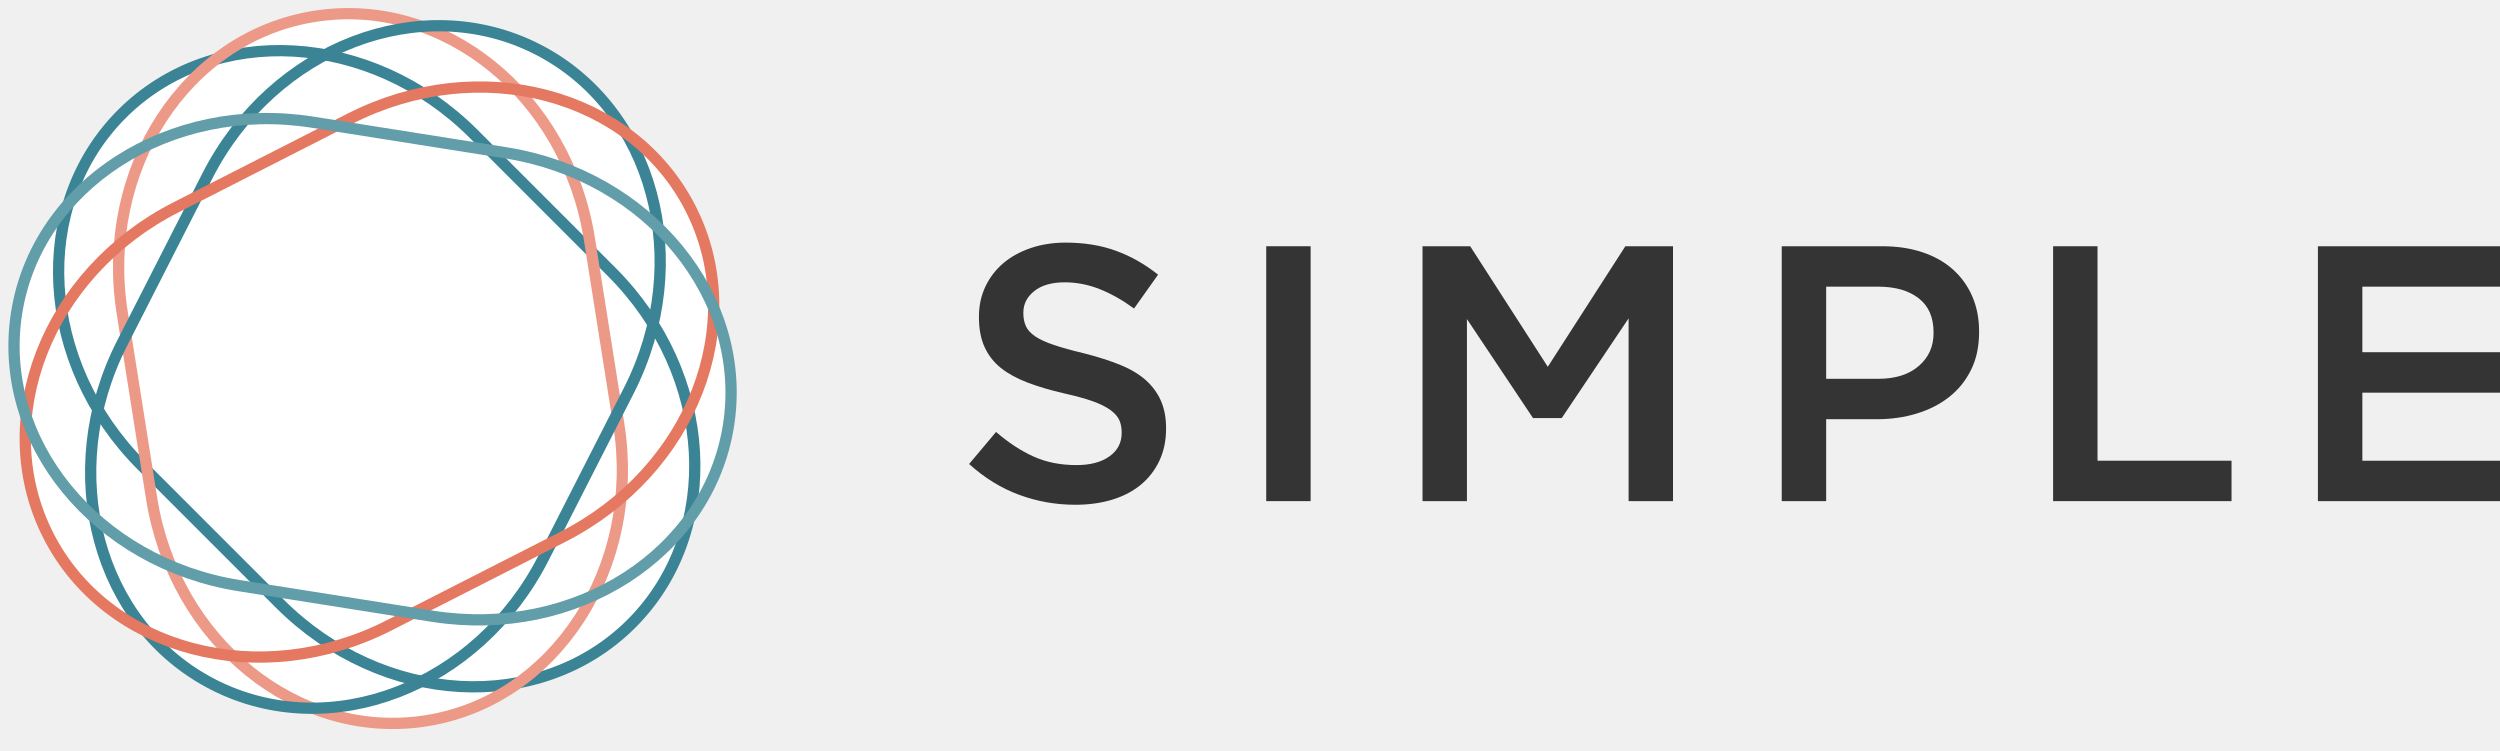
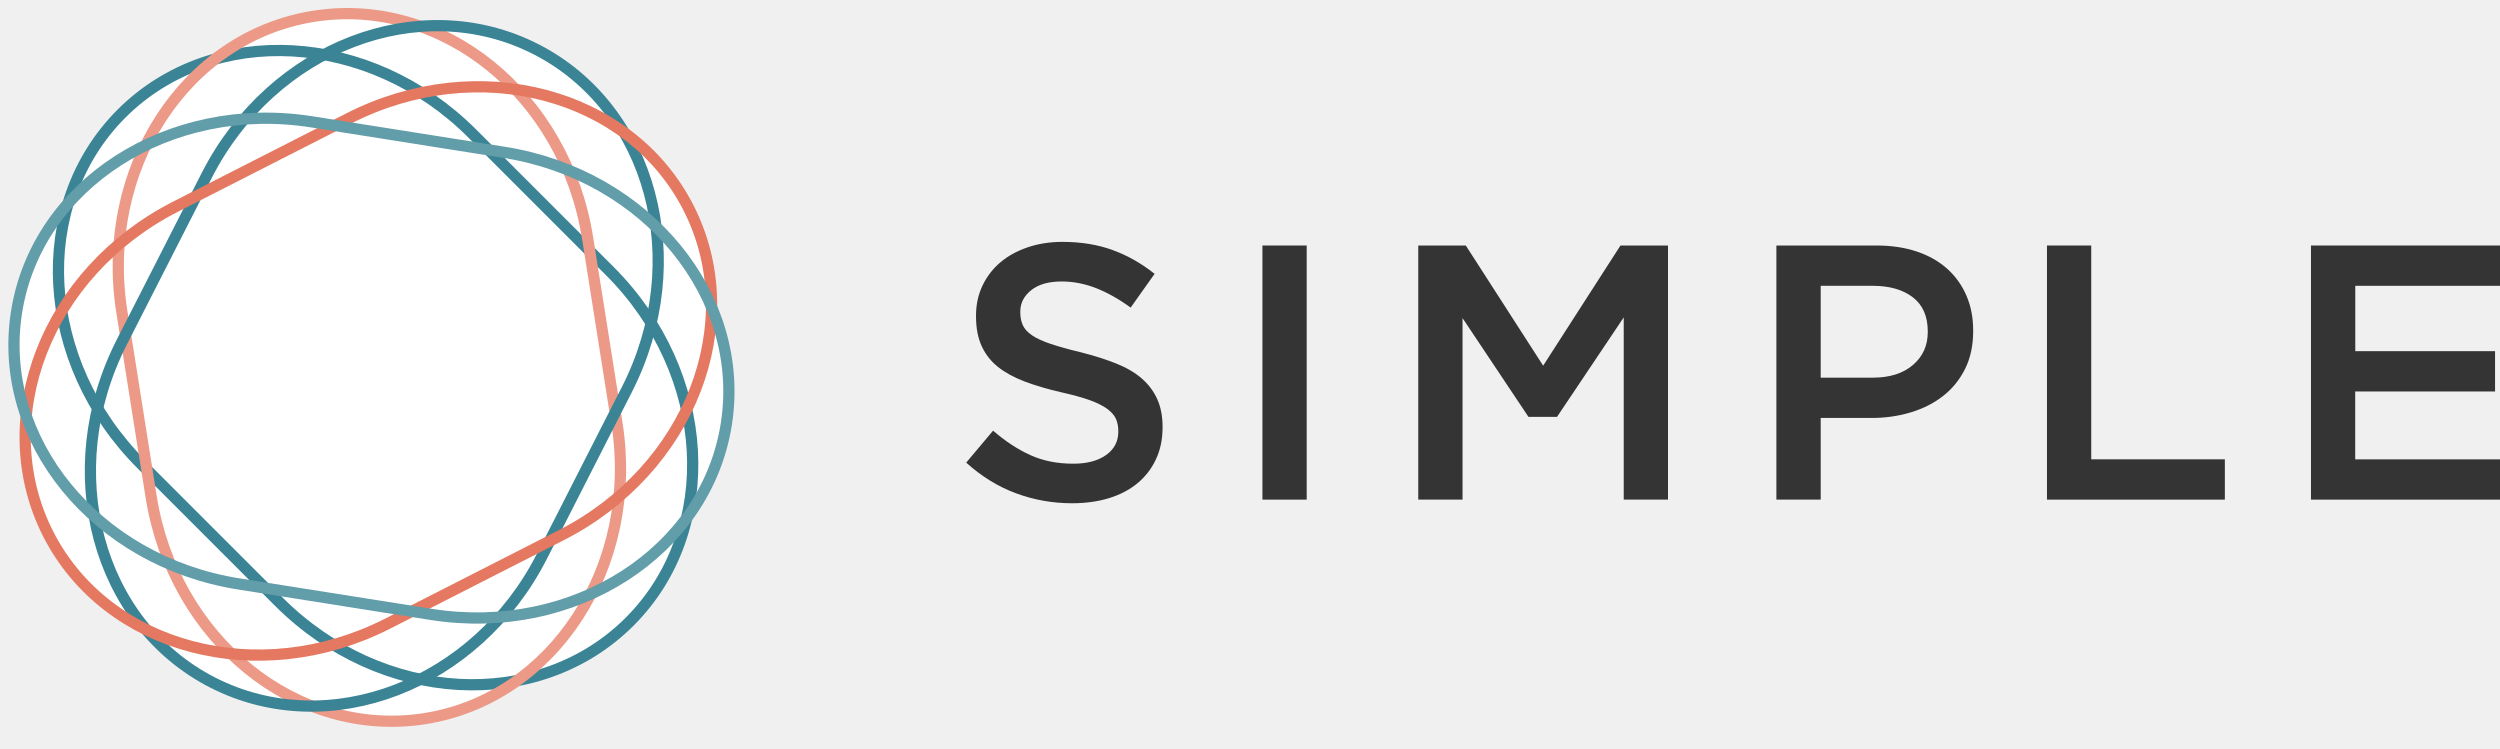
- <svg xmlns="http://www.w3.org/2000/svg" xmlns:xlink="http://www.w3.org/1999/xlink" viewBox="-100 -100 666 200">
+ <svg xmlns="http://www.w3.org/2000/svg" xmlns:xlink="http://www.w3.org/1999/xlink" viewBox="-100 -100 668 200">
  <defs>
    <rect id="c" rx="70" ry="70" x="-64" y="-97" width="126" height="190" stroke-width="3" />
    <rect id="d" rx="70" ry="70" x="-64" y="-95" width="125" height="192" stroke-width="3" />
    <use id="w" xlink:href="#c" fill="#fff" />
    <use id="W" xlink:href="#d" fill="#fff" />
    <use id="g" xlink:href="#c" fill="none" />
    <use id="r" xlink:href="#d" fill="none" />
  </defs>
  <use xlink:href="#W" transform="rotate(135)" />
  <use xlink:href="#w" transform="rotate(-10)" />
  <use xlink:href="#w" transform="rotate(27)" />
  <use xlink:href="#W" transform="rotate(63)" />
  <use xlink:href="#W" transform="rotate(99)" />
  <use xlink:href="#r" stroke="#3a8495" transform="rotate(135)" />
  <use xlink:href="#g" stroke="#ec9987" transform="rotate(-9)" />
  <use xlink:href="#g" stroke="#3a8495" transform="rotate(27)" />
  <use xlink:href="#r" stroke="#e57860" transform="rotate(63)" />
  <use xlink:href="#r" stroke="#629daa" transform="rotate(99)" />
  <g fill="#333433">
    <path d="m186.49 34.47c-5.24 0-10.25-.89-15.03-2.67-4.79-1.77-9.22-4.51-13.29-8.19l7.18-8.54c3.29 2.85 6.62 5.03 9.99 6.55 3.36 1.52 7.18 2.28 11.44 2.28 3.69 0 6.61-.78 8.78-2.33s3.25-3.62 3.25-6.21v-.19c0-1.23-.21-2.31-.63-3.25s-1.2-1.83-2.33-2.67c-1.14-.84-2.7-1.61-4.67-2.33-1.98-.71-4.56-1.42-7.73-2.13-3.63-.84-6.86-1.79-9.68-2.86s-5.18-2.36-7.1-3.88c-1.91-1.52-3.37-3.38-4.37-5.58-1.01-2.2-1.51-4.85-1.51-7.95v-.2c0-2.91.58-5.57 1.73-8 1.15-2.42 2.74-4.49 4.76-6.21 2.02-1.71 4.45-3.05 7.29-4.02s5.94-1.46 9.3-1.46c4.98 0 9.46.73 13.44 2.19 3.98 1.45 7.71 3.57 11.2 6.35l-6.4 9.02c-3.1-2.26-6.18-3.99-9.21-5.19-3.05-1.19-6.12-1.79-9.22-1.79-3.49 0-6.21.77-8.15 2.33-1.94 1.55-2.91 3.46-2.91 5.72v.19c0 1.3.23 2.44.68 3.45 .46 1 1.28 1.9 2.48 2.71s2.85 1.57 4.96 2.28 4.78 1.46 8.02 2.23c3.57.91 6.73 1.91 9.49 3.01 2.75 1.1 5.04 2.44 6.85 4.02 1.82 1.59 3.19 3.43 4.13 5.53 .94 2.11 1.41 4.55 1.41 7.33v.19c0 3.17-.59 6.01-1.78 8.54-1.18 2.52-2.84 4.65-4.95 6.4-2.12 1.74-4.66 3.07-7.63 3.98-2.97.9-6.23 1.35-9.79 1.35" />
    <path d="m237.32-34.4h11.83v67.9h-11.83" />
    <path d="m316.04 11.38h-7.64l-17.61-26.38v48.5h-11.83v-67.9h12.7l20.67 32.11 20.66-32.11h12.7v67.9h-11.83v-48.69" />
    <path d="m374.65-34.4h26.77c3.95 0 7.52.53 10.72 1.6s5.92 2.61 8.15 4.61 3.94 4.4 5.14 7.18 1.8 5.88 1.8 9.31v.19c0 3.82-.72 7.17-2.14 10.04-1.43 2.88-3.37 5.29-5.84 7.23-2.46 1.94-5.34 3.41-8.65 4.41-3.31 1.01-6.84 1.51-10.6 1.51h-13.51v21.82h-11.84zm25.76 35.31c4.54 0 8.12-1.14 10.75-3.41s3.94-5.19 3.94-8.76v-.2c0-4.02-1.33-7.06-3.99-9.1-2.66-2.05-6.23-3.07-10.7-3.07h-13.92v24.54" />
    <path d="m446.95-34.4h11.83v57.13h35.7v10.77h-47.53" />
-     <path d="m517.49-34.4h50.73v10.77h-38.89v17.46h37.35l.02 10.77h-37.37v18.14h38.89v10.76h-50.73" />
+     <path d="m517.49-34.4H568v10.77h-38.67V-6.17h37.35v10.77h-37.37V22.74H568V33.5H517.49" />
  </g>
</svg>
